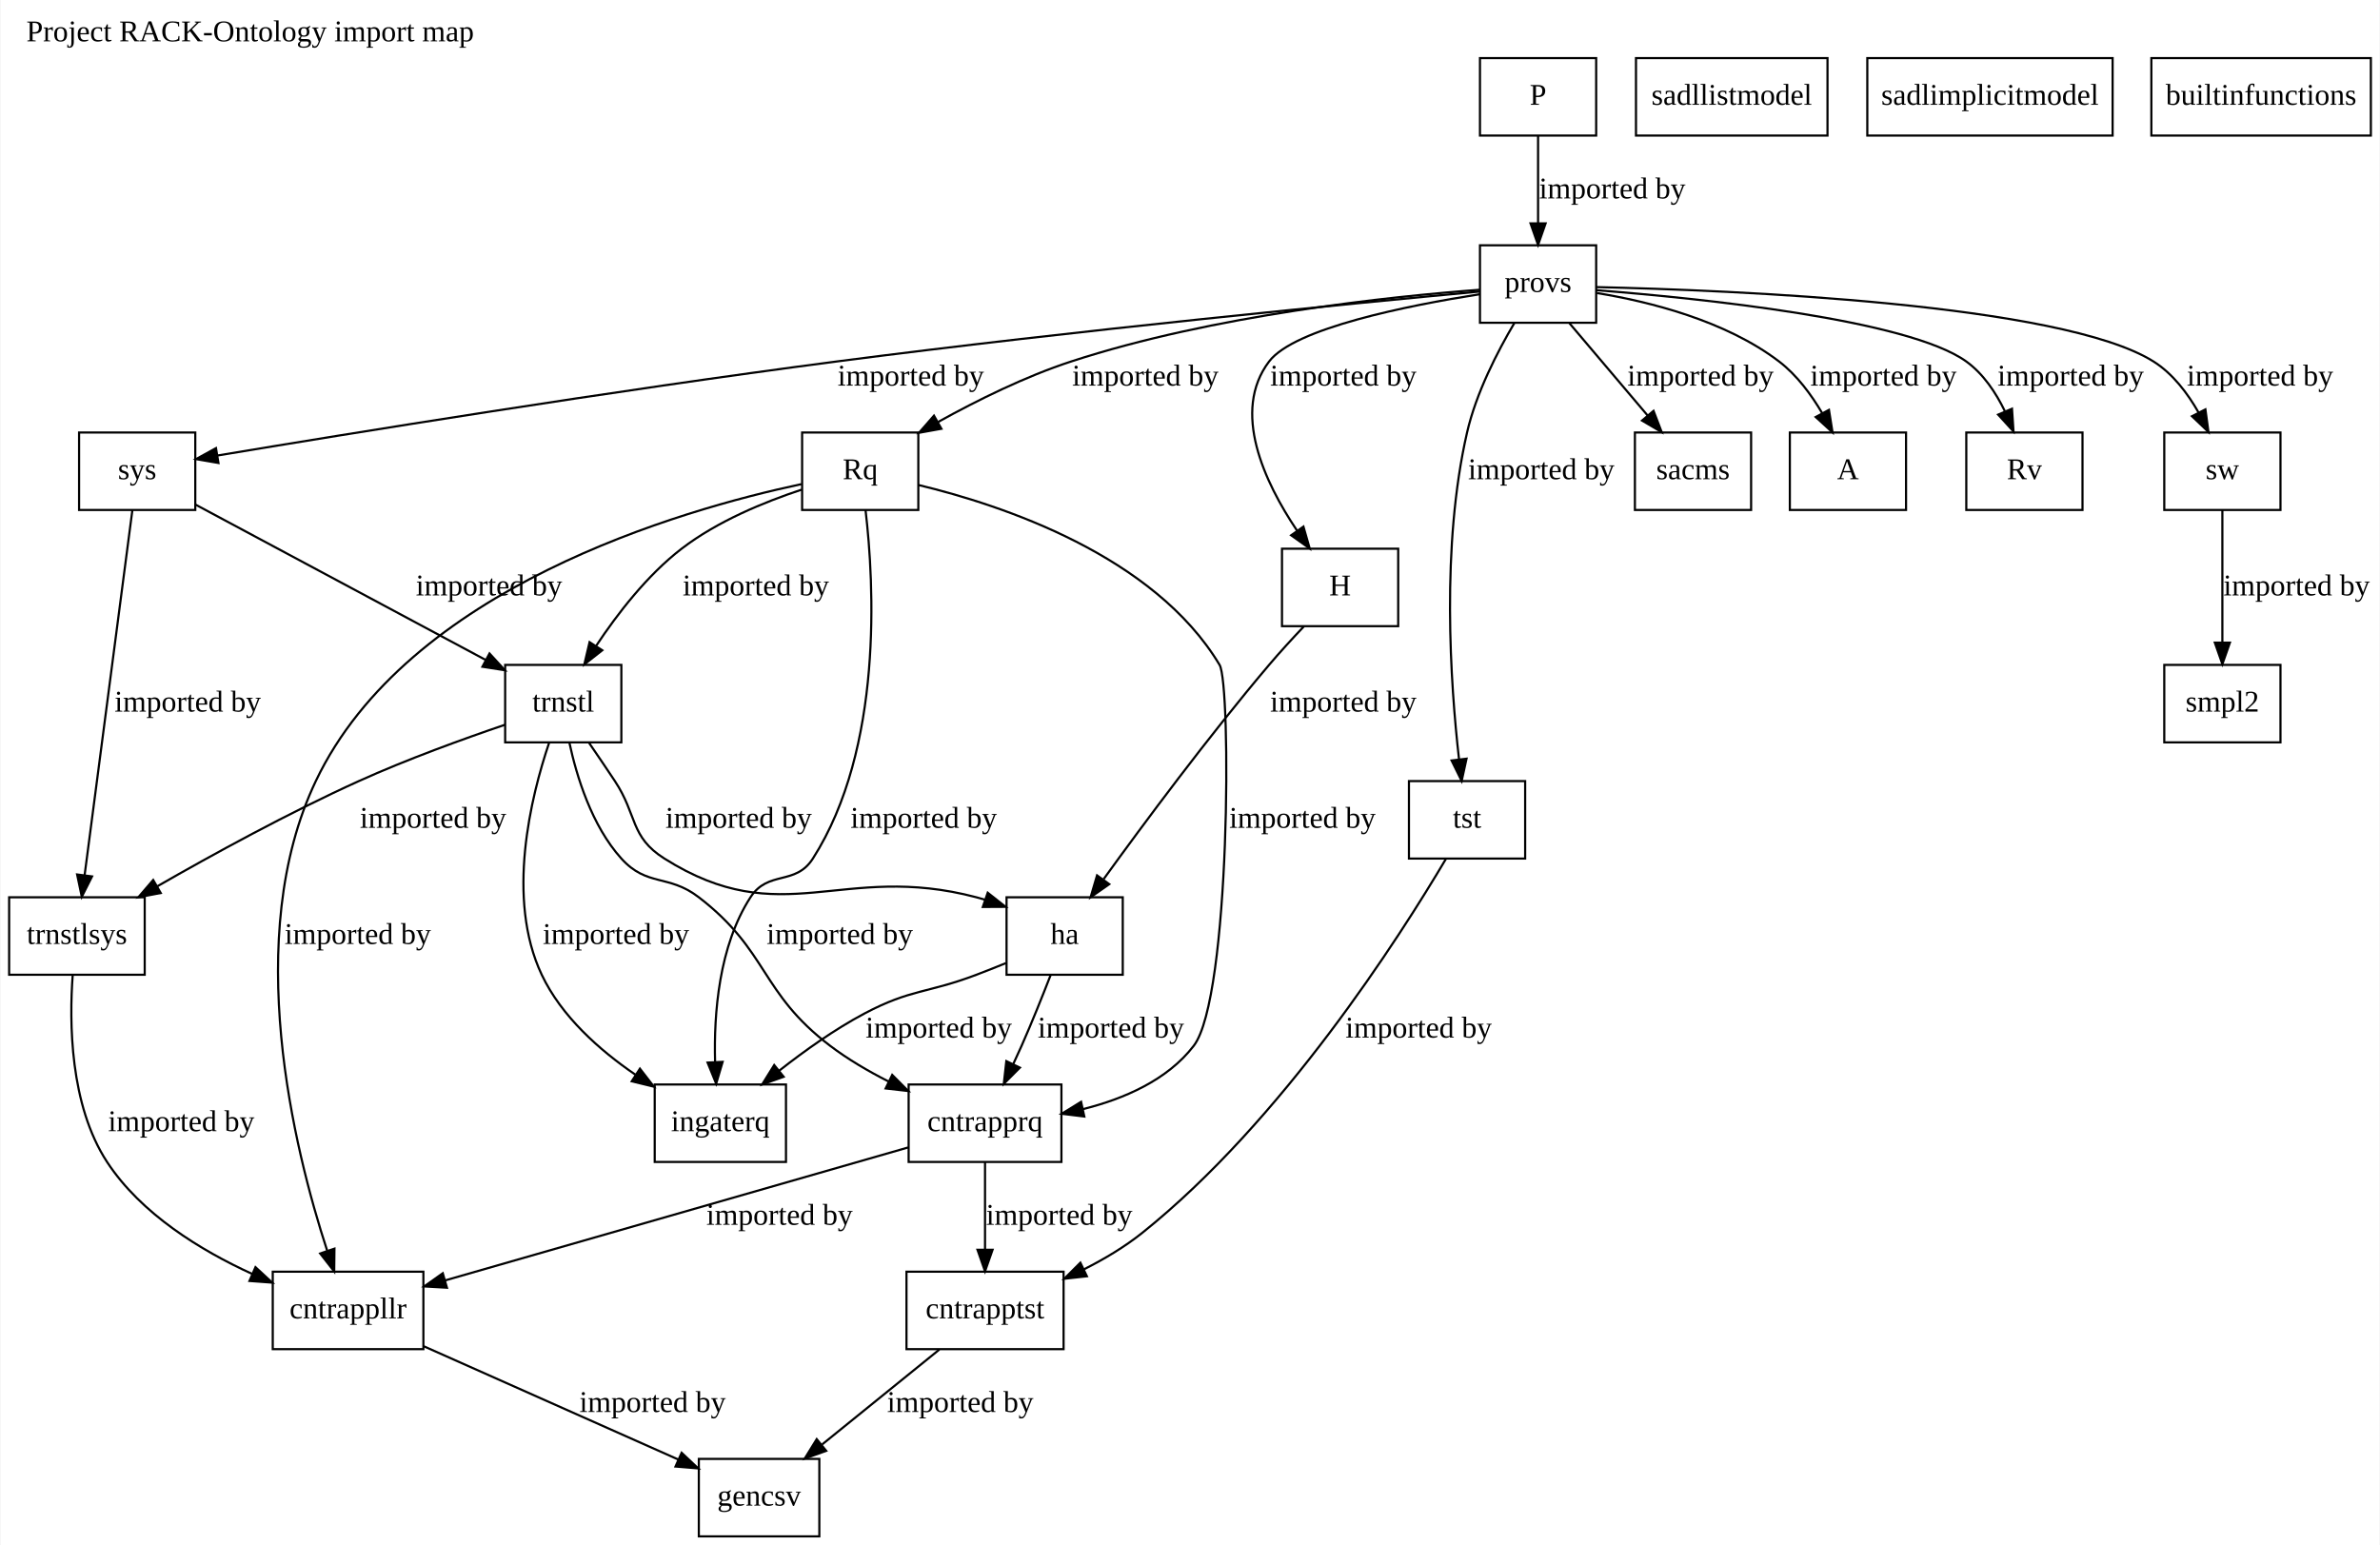
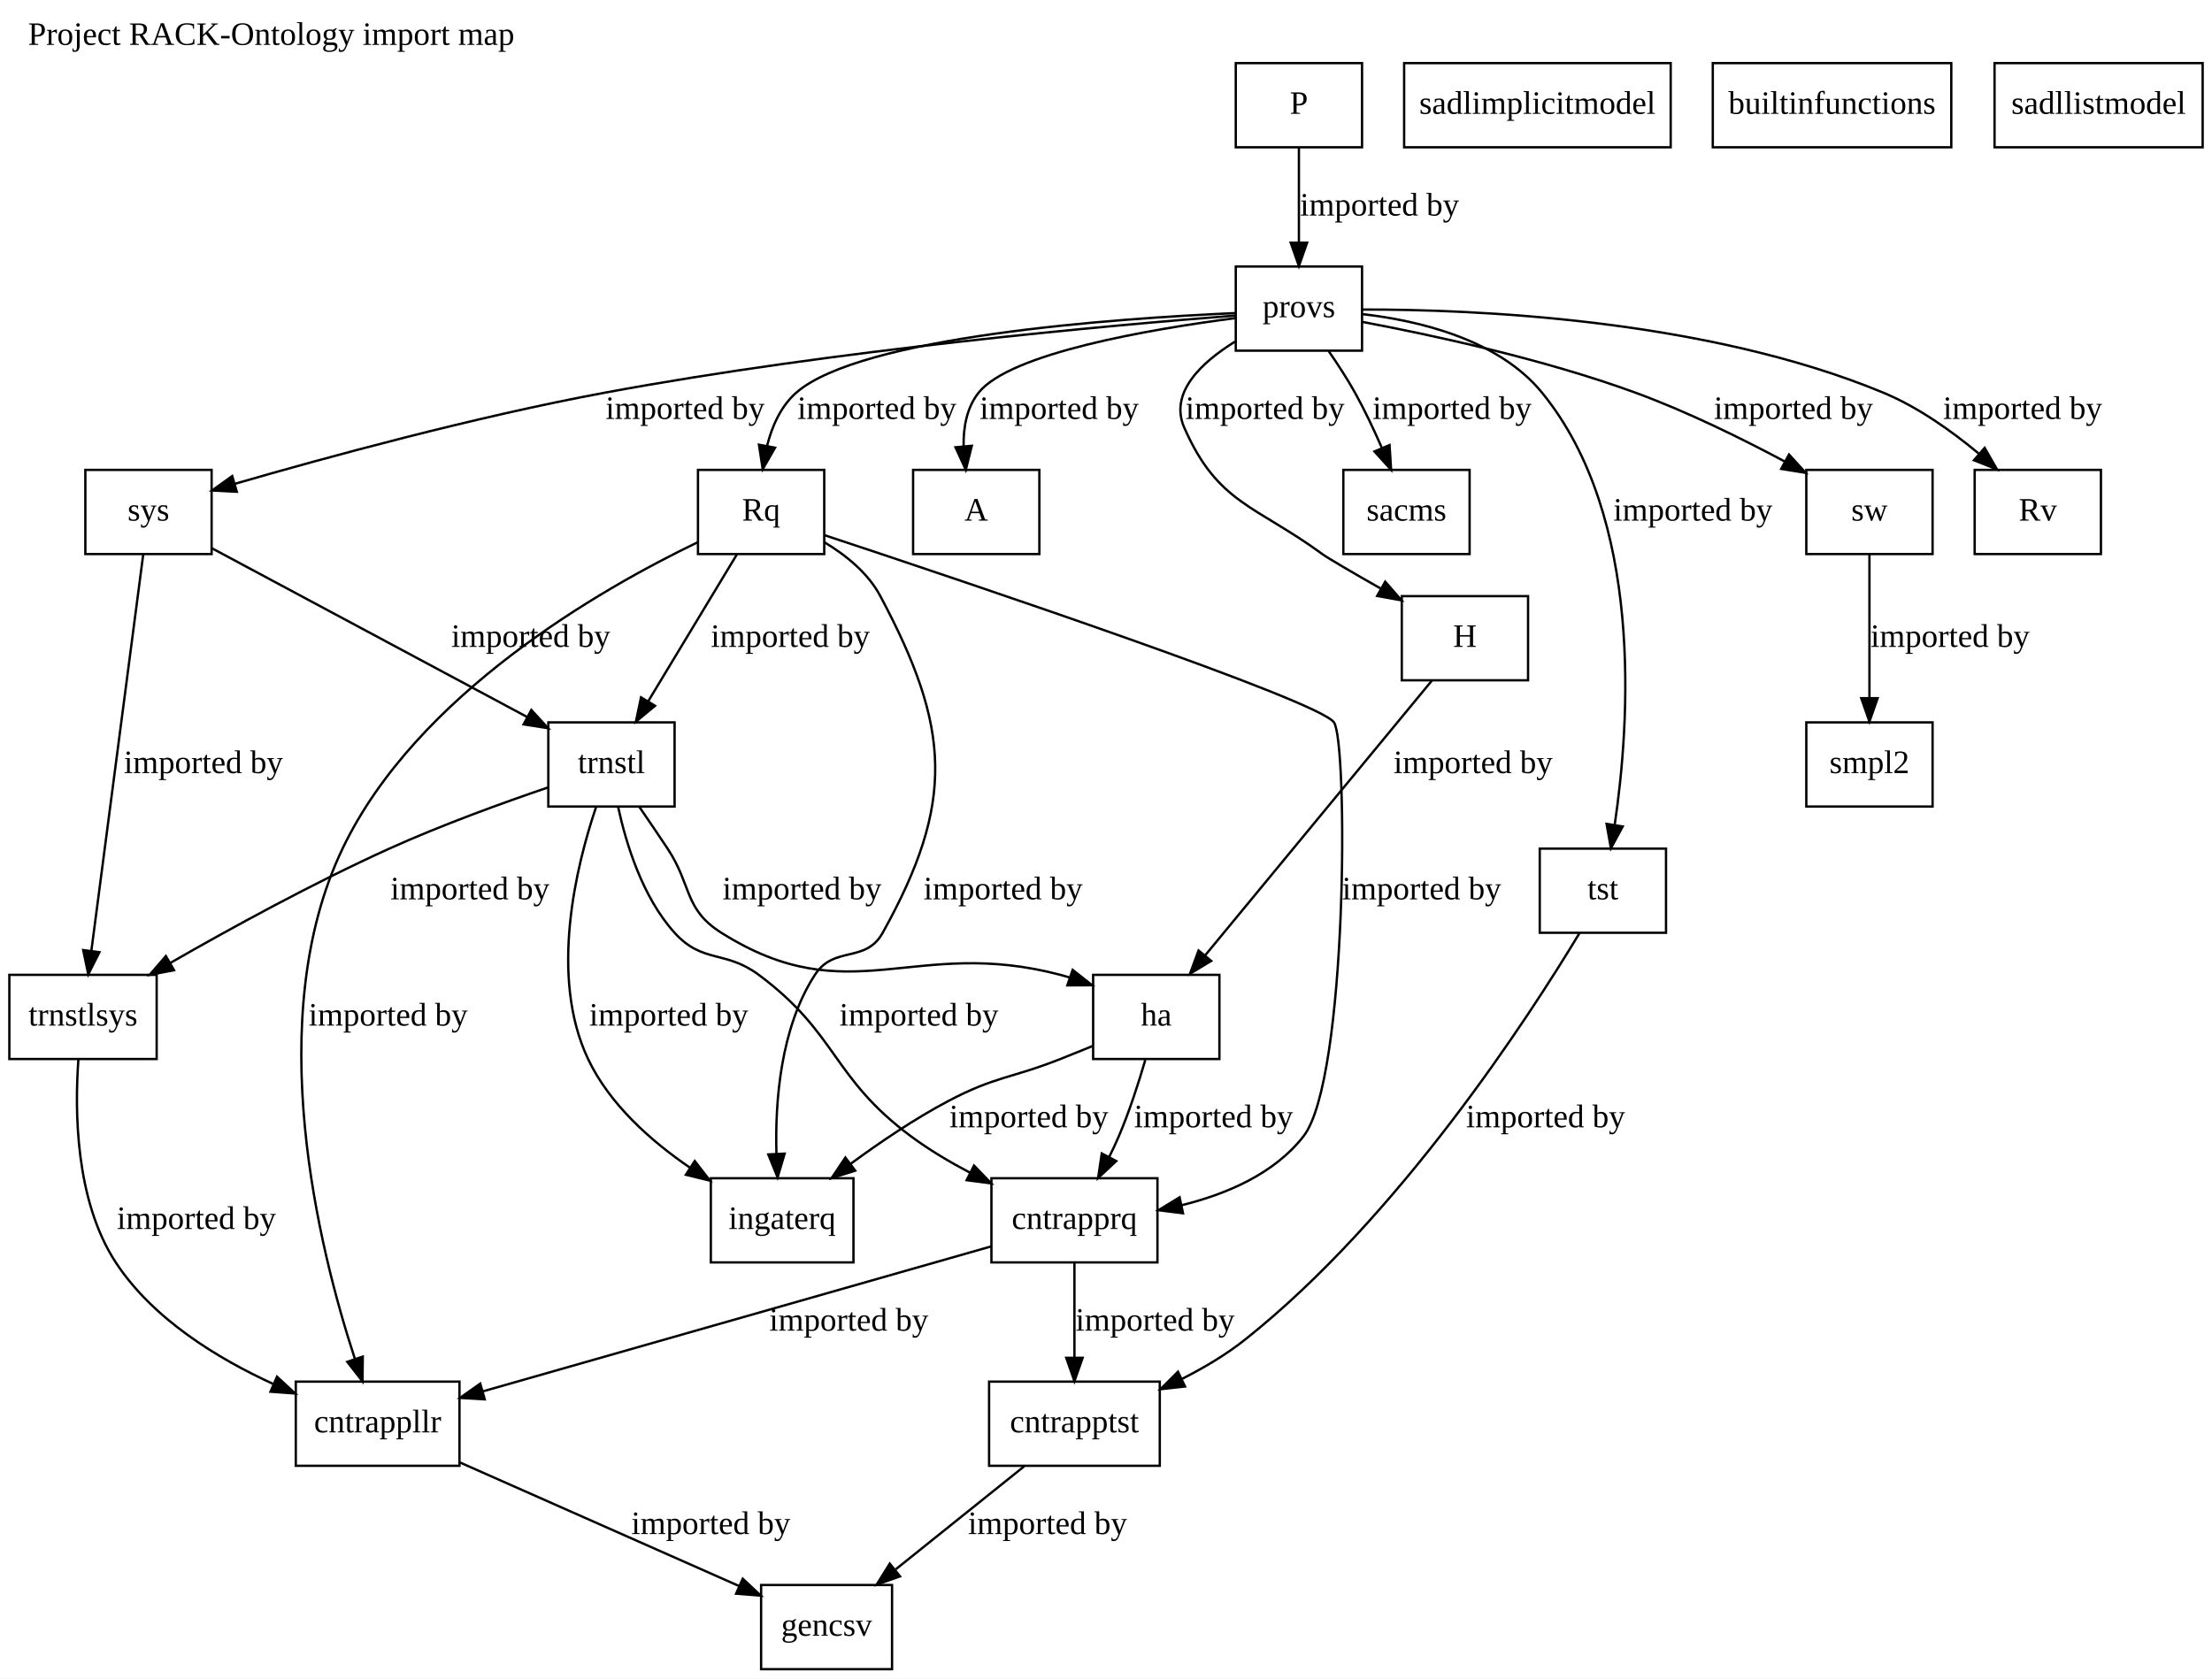
- <svg xmlns="http://www.w3.org/2000/svg" xmlns:xlink="http://www.w3.org/1999/xlink" width="1106pt" height="718pt" viewBox="0.00 0.00 1105.50 718.00">
+ <svg xmlns="http://www.w3.org/2000/svg" xmlns:xlink="http://www.w3.org/1999/xlink" width="946pt" height="718pt" viewBox="0.00 0.00 946.00 718.00">
  <g id="graph0" class="graph" transform="scale(1 1) rotate(0) translate(4 714)">
-     <polygon fill="white" stroke="none" points="-4,4 -4,-714 1101.5,-714 1101.5,4 -4,4" />
+     <polygon fill="white" stroke="none" points="-4,4 -4,-714 942,-714 942,4 -4,4" />
    <text text-anchor="middle" x="112" y="-694.8" font-family="Times New Roman,serif" font-size="14.00">Project RACK-Ontology import map</text>
    <g id="node1" class="node">
      <g id="a_node1">
-         <a xlink:href="file:///C:/sadl/git/RACK/RACK-Ontology/Graphs/properties.owl.svg" xlink:title="http://arcos.rack/properties">
-           <polygon fill="none" stroke="black" points="737.5,-687 683.5,-687 683.5,-651 737.5,-651 737.5,-687" />
-           <text text-anchor="middle" x="710.5" y="-665.3" font-family="Times New Roman,serif" font-size="14.00">P</text>
+         <a xlink:href="file:./SYSTEM.owl.svg" xlink:title="http://arcos.rack/SYSTEM">
+           <polygon fill="none" stroke="black" points="86.5,-513 32.5,-513 32.5,-477 86.5,-477 86.5,-513" />
+           <text text-anchor="middle" x="59.5" y="-491.3" font-family="Times New Roman,serif" font-size="14.00">sys</text>
        </a>
      </g>
    </g>
    <g id="node2" class="node">
      <g id="a_node2">
-         <a xlink:href="file:///C:/sadl/git/RACK/RACK-Ontology/Graphs/PROV-S.owl.svg" xlink:title="http://arcos.rack/PROV-S">
-           <polygon fill="none" stroke="black" points="737.5,-600 683.5,-600 683.5,-564 737.5,-564 737.5,-600" />
-           <text text-anchor="middle" x="710.5" y="-578.3" font-family="Times New Roman,serif" font-size="14.00">provs</text>
-         </a>
-       </g>
-     </g>
-     <g id="edge1" class="edge">
-       <path fill="none" stroke="black" d="M710.5,-650.799C710.5,-639.163 710.5,-623.548 710.5,-610.237" />
-       <polygon fill="black" stroke="black" points="714,-610.175 710.5,-600.175 707,-610.175 714,-610.175" />
-       <text text-anchor="middle" x="745" y="-621.8" font-family="Times New Roman,serif" font-size="14.00">imported by</text>
-     </g>
-     <g id="node3" class="node">
-       <g id="a_node3">
-         <a xlink:href="file:///C:/sadl/git/RACK/RACK-Ontology/Graphs/SYSTEM.owl.svg" xlink:title="http://arcos.rack/SYSTEM">
-           <polygon fill="none" stroke="black" points="86.5,-513 32.5,-513 32.5,-477 86.5,-477 86.5,-513" />
-           <text text-anchor="middle" x="59.5" y="-491.3" font-family="Times New Roman,serif" font-size="14.00">sys</text>
-         </a>
-       </g>
-     </g>
-     <g id="edge14" class="edge">
-       <path fill="none" stroke="black" d="M683.402,-578.513C627.453,-573.286 495.13,-560.441 384.5,-546 280.101,-532.372 157.449,-512.43 97.026,-502.344" />
-       <polygon fill="black" stroke="black" points="97.273,-498.837 86.833,-500.637 96.117,-505.741 97.273,-498.837" />
-       <text text-anchor="middle" x="419" y="-534.8" font-family="Times New Roman,serif" font-size="14.00">imported by</text>
-     </g>
-     <g id="node6" class="node">
-       <g id="a_node6">
-         <a xlink:href="file:///C:/sadl/git/RACK/RACK-Ontology/Graphs/SACM-S.owl.svg" xlink:title="http://arcos.rack/SACM-S">
-           <polygon fill="none" stroke="black" points="809.5,-513 755.5,-513 755.5,-477 809.5,-477 809.5,-513" />
-           <text text-anchor="middle" x="782.5" y="-491.3" font-family="Times New Roman,serif" font-size="14.00">sacms</text>
-         </a>
-       </g>
-     </g>
-     <g id="edge4" class="edge">
-       <path fill="none" stroke="black" d="M725.07,-563.799C735.513,-551.471 749.737,-534.679 761.417,-520.89" />
-       <polygon fill="black" stroke="black" points="764.159,-523.068 767.951,-513.175 758.817,-518.544 764.159,-523.068" />
-       <text text-anchor="middle" x="786" y="-534.8" font-family="Times New Roman,serif" font-size="14.00">imported by</text>
-     </g>
-     <g id="node7" class="node">
-       <g id="a_node7">
-         <a xlink:href="file:///C:/sadl/git/RACK/RACK-Ontology/Graphs/ANALYSIS.owl.svg" xlink:title="http://arcos.rack/ANALYSIS">
-           <polygon fill="none" stroke="black" points="881.5,-513 827.5,-513 827.5,-477 881.5,-477 881.5,-513" />
-           <text text-anchor="middle" x="854.5" y="-491.3" font-family="Times New Roman,serif" font-size="14.00">A</text>
-         </a>
-       </g>
-     </g>
-     <g id="edge5" class="edge">
-       <path fill="none" stroke="black" d="M737.797,-577.827C762.101,-573.839 797.566,-565.041 822.5,-546 830.768,-539.686 837.49,-530.578 842.601,-521.861" />
-       <polygon fill="black" stroke="black" points="845.685,-523.516 847.341,-513.052 839.521,-520.2 845.685,-523.516" />
-       <text text-anchor="middle" x="871" y="-534.8" font-family="Times New Roman,serif" font-size="14.00">imported by</text>
-     </g>
-     <g id="node10" class="node">
-       <g id="a_node10">
-         <a xlink:href="file:///C:/sadl/git/RACK/RACK-Ontology/Graphs/HAZARD.owl.svg" xlink:title="http://arcos.rack/HAZARD">
-           <polygon fill="none" stroke="black" points="645.5,-459 591.5,-459 591.5,-423 645.5,-423 645.5,-459" />
-           <text text-anchor="middle" x="618.5" y="-437.3" font-family="Times New Roman,serif" font-size="14.00">H</text>
-         </a>
-       </g>
-     </g>
-     <g id="edge8" class="edge">
-       <path fill="none" stroke="black" d="M683.316,-577.246C650.224,-572.055 597.28,-561.532 585.5,-546 567.916,-522.816 583.316,-490.01 598.447,-467.476" />
-       <polygon fill="black" stroke="black" points="601.461,-469.277 604.381,-459.092 595.747,-465.233 601.461,-469.277" />
-       <text text-anchor="middle" x="620" y="-534.8" font-family="Times New Roman,serif" font-size="14.00">imported by</text>
-     </g>
-     <g id="node11" class="node">
-       <g id="a_node11">
-         <a xlink:href="file:///C:/sadl/git/RACK/RACK-Ontology/Graphs/REVIEW.owl.svg" xlink:title="http://arcos.rack/REVIEW">
-           <polygon fill="none" stroke="black" points="963.5,-513 909.5,-513 909.5,-477 963.5,-477 963.5,-513" />
-           <text text-anchor="middle" x="936.5" y="-491.3" font-family="Times New Roman,serif" font-size="14.00">Rv</text>
-         </a>
-       </g>
-     </g>
-     <g id="edge9" class="edge">
-       <path fill="none" stroke="black" d="M737.594,-579.138C785.438,-575.383 882.401,-565.546 909.5,-546 917.406,-540.297 923.232,-531.548 927.405,-522.953" />
-       <polygon fill="black" stroke="black" points="930.738,-524.057 931.437,-513.485 924.298,-521.314 930.738,-524.057" />
-       <text text-anchor="middle" x="958" y="-534.8" font-family="Times New Roman,serif" font-size="14.00">imported by</text>
-     </g>
-     <g id="node12" class="node">
-       <g id="a_node12">
-         <a xlink:href="file:///C:/sadl/git/RACK/RACK-Ontology/Graphs/SOFTWARE.owl.svg" xlink:title="http://arcos.rack/SOFTWARE">
-           <polygon fill="none" stroke="black" points="1055.5,-513 1001.5,-513 1001.5,-477 1055.5,-477 1055.5,-513" />
-           <text text-anchor="middle" x="1028.5" y="-491.3" font-family="Times New Roman,serif" font-size="14.00">sw</text>
-         </a>
-       </g>
-     </g>
-     <g id="edge10" class="edge">
-       <path fill="none" stroke="black" d="M737.6,-580.577C800.39,-579.143 953.737,-572.907 996.5,-546 1005.43,-540.378 1012.34,-531.252 1017.41,-522.324" />
-       <polygon fill="black" stroke="black" points="1020.62,-523.747 1022.04,-513.248 1014.38,-520.566 1020.62,-523.747" />
-       <text text-anchor="middle" x="1046" y="-534.8" font-family="Times New Roman,serif" font-size="14.00">imported by</text>
-     </g>
-     <g id="node13" class="node">
-       <g id="a_node13">
-         <a xlink:href="file:///C:/sadl/git/RACK/RACK-Ontology/Graphs/REQUIREMENTS.owl.svg" xlink:title="http://arcos.rack/REQUIREMENTS">
-           <polygon fill="none" stroke="black" points="422.5,-513 368.5,-513 368.5,-477 422.5,-477 422.5,-513" />
-           <text text-anchor="middle" x="395.5" y="-491.3" font-family="Times New Roman,serif" font-size="14.00">Rq</text>
-         </a>
-       </g>
-     </g>
-     <g id="edge22" class="edge">
-       <path fill="none" stroke="black" d="M683.479,-579.351C641.794,-576.209 559.698,-567.632 493.5,-546 472.164,-539.028 449.766,-527.921 431.776,-517.944" />
-       <polygon fill="black" stroke="black" points="433.226,-514.742 422.8,-512.858 429.775,-520.833 433.226,-514.742" />
-       <text text-anchor="middle" x="528" y="-534.8" font-family="Times New Roman,serif" font-size="14.00">imported by</text>
-     </g>
-     <g id="node15" class="node">
-       <g id="a_node15">
-         <a xlink:href="file:///C:/sadl/git/RACK/RACK-Ontology/Graphs/TESTING.owl.svg" xlink:title="http://arcos.rack/TESTING">
-           <polygon fill="none" stroke="black" points="704.5,-351 650.5,-351 650.5,-315 704.5,-315 704.5,-351" />
-           <text text-anchor="middle" x="677.5" y="-329.3" font-family="Times New Roman,serif" font-size="14.00">tst</text>
-         </a>
-       </g>
-     </g>
-     <g id="edge17" class="edge">
-       <path fill="none" stroke="black" d="M699.508,-563.917C691.645,-550.63 681.733,-531.416 677.5,-513 665.388,-460.301 669.741,-396.546 673.772,-361.11" />
-       <polygon fill="black" stroke="black" points="677.261,-361.415 674.994,-351.066 670.312,-360.57 677.261,-361.415" />
-       <text text-anchor="middle" x="712" y="-491.3" font-family="Times New Roman,serif" font-size="14.00">imported by</text>
-     </g>
-     <g id="node4" class="node">
-       <g id="a_node4">
-         <a xlink:href="file:///C:/sadl/git/RACK/RACK-Ontology/Graphs/CounterApplication.owl.svg" xlink:title="http://TurnstileSystem/CounterApplication">
+         <a xlink:href="file:./CounterApplication.owl.svg" xlink:title="http://TurnstileSystem/CounterApplication">
          <polygon fill="none" stroke="black" points="63,-297 0,-297 0,-261 63,-261 63,-297" />
          <text text-anchor="middle" x="31.5" y="-275.3" font-family="Times New Roman,serif" font-size="14.00">trnstlsys</text>
        </a>
      </g>
    </g>
-     <g id="edge2" class="edge">
+     <g id="edge1" class="edge">
      <path fill="none" stroke="black" d="M57.256,-476.849C52.413,-439.832 40.944,-352.181 35.083,-307.386" />
      <polygon fill="black" stroke="black" points="38.523,-306.694 33.755,-297.232 31.582,-307.602 38.523,-306.694" />
      <text text-anchor="middle" x="83" y="-383.3" font-family="Times New Roman,serif" font-size="14.00">imported by</text>
    </g>
-     <g id="node5" class="node">
-       <g id="a_node5">
-         <a xlink:href="file:///C:/sadl/git/RACK/RACK-Ontology/Graphs/Turnstiles.owl.svg" xlink:title="http://TurnstileSystem/TurnStiles">
+     <g id="node3" class="node">
+       <g id="a_node3">
+         <a xlink:href="file:./Turnstiles.owl.svg" xlink:title="http://TurnstileSystem/TurnStiles">
          <polygon fill="none" stroke="black" points="284.5,-405 230.5,-405 230.5,-369 284.5,-369 284.5,-405" />
          <text text-anchor="middle" x="257.5" y="-383.3" font-family="Times New Roman,serif" font-size="14.00">trnstl</text>
        </a>
      </g>
    </g>
-     <g id="edge16" class="edge">
+     <g id="edge11" class="edge">
      <path fill="none" stroke="black" d="M86.616,-479.483C121.62,-460.744 182.639,-428.077 221.5,-407.273" />
      <polygon fill="black" stroke="black" points="223.23,-410.316 230.395,-402.511 219.927,-404.145 223.23,-410.316" />
      <text text-anchor="middle" x="223" y="-437.3" font-family="Times New Roman,serif" font-size="14.00">imported by</text>
    </g>
-     <g id="node21" class="node">
-       <g id="a_node21">
-         <a xlink:href="file:///C:/sadl/git/RACK/RACK-Ontology/Graphs/CounterApplicationLLR.owl.svg" xlink:title="http://TurnstileSystem/CounterApplicationLLR">
+     <g id="node17" class="node">
+       <g id="a_node17">
+         <a xlink:href="file:./CounterApplicationLLR.owl.svg" xlink:title="http://TurnstileSystem/CounterApplicationLLR">
          <polygon fill="none" stroke="black" points="192.5,-123 122.5,-123 122.5,-87 192.5,-87 192.5,-123" />
          <text text-anchor="middle" x="157.5" y="-101.3" font-family="Times New Roman,serif" font-size="14.00">cntrappllr</text>
        </a>
      </g>
    </g>
    <g id="edge29" class="edge">
      <path fill="none" stroke="black" d="M29.546,-260.989C27.912,-239.038 28.142,-200.525 45.5,-174 61.335,-149.803 89.062,-132.869 112.965,-121.952" />
      <polygon fill="black" stroke="black" points="114.468,-125.115 122.245,-117.919 111.679,-118.695 114.468,-125.115" />
      <text text-anchor="middle" x="80" y="-188.3" font-family="Times New Roman,serif" font-size="14.00">imported by</text>
    </g>
-     <g id="edge3" class="edge">
+     <g id="edge2" class="edge">
      <path fill="none" stroke="black" d="M230.47,-377.201C211.23,-370.659 184.92,-361.142 162.5,-351 130.032,-336.312 94.573,-316.872 68.745,-302.048" />
      <polygon fill="black" stroke="black" points="70.44,-298.986 60.031,-297.012 66.938,-305.046 70.44,-298.986" />
      <text text-anchor="middle" x="197" y="-329.3" font-family="Times New Roman,serif" font-size="14.00">imported by</text>
    </g>
-     <g id="node9" class="node">
-       <g id="a_node9">
-         <a xlink:href="file:///C:/sadl/git/RACK/RACK-Ontology/Graphs/HazardAssesment.owl.svg" xlink:title="http://TurnstileSystem/HazardAssesment">
+     <g id="node4" class="node">
+       <g id="a_node4">
+         <a xlink:href="file:./HazardAssesment.owl.svg" xlink:title="http://TurnstileSystem/HazardAssesment">
          <polygon fill="none" stroke="black" points="517.5,-297 463.5,-297 463.5,-261 517.5,-261 517.5,-297" />
          <text text-anchor="middle" x="490.5" y="-275.3" font-family="Times New Roman,serif" font-size="14.00">ha</text>
        </a>
      </g>
    </g>
-     <g id="edge6" class="edge">
+     <g id="edge3" class="edge">
      <path fill="none" stroke="black" d="M269.331,-368.986C273.244,-363.294 277.595,-356.898 281.5,-351 291.981,-335.168 288.443,-325.132 304.5,-315 359.42,-280.346 386.715,-313.587 449.5,-297 450.757,-296.668 452.027,-296.306 453.302,-295.919" />
      <polygon fill="black" stroke="black" points="454.745,-299.124 463.062,-292.56 452.467,-292.505 454.745,-299.124" />
      <text text-anchor="middle" x="339" y="-329.3" font-family="Times New Roman,serif" font-size="14.00">imported by</text>
    </g>
-     <g id="node14" class="node">
-       <g id="a_node14">
-         <a xlink:href="file:///C:/sadl/git/RACK/RACK-Ontology/Graphs/CounterApplicationRequirements.owl.svg" xlink:title="http://TurnstileSystem/CounterApplicationRequirements">
-           <polygon fill="none" stroke="black" points="489,-210 418,-210 418,-174 489,-174 489,-210" />
-           <text text-anchor="middle" x="453.5" y="-188.3" font-family="Times New Roman,serif" font-size="14.00">cntrapprq</text>
-         </a>
-       </g>
-     </g>
-     <g id="edge12" class="edge">
-       <path fill="none" stroke="black" d="M260.324,-368.947C263.693,-353.285 270.7,-330.258 284.5,-315 296.499,-301.733 306.316,-307.901 320.5,-297 352.955,-272.057 348.906,-252.761 381.5,-228 389.717,-221.757 399.225,-216.192 408.583,-211.435" />
-       <polygon fill="black" stroke="black" points="410.363,-214.462 417.838,-206.954 407.312,-208.162 410.363,-214.462" />
-       <text text-anchor="middle" x="386" y="-275.3" font-family="Times New Roman,serif" font-size="14.00">imported by</text>
-     </g>
-     <g id="node17" class="node">
-       <g id="a_node17">
-         <a xlink:href="file:///C:/sadl/git/RACK/RACK-Ontology/Graphs/InGateRequirements.owl.svg" xlink:title="http://TurnstileSystem/InGateRequirement">
+     <g id="node10" class="node">
+       <g id="a_node10">
+         <a xlink:href="file:./InGateRequirements.owl.svg" xlink:title="http://TurnstileSystem/InGateRequirement">
          <polygon fill="none" stroke="black" points="361,-210 300,-210 300,-174 361,-174 361,-210" />
          <text text-anchor="middle" x="330.5" y="-188.3" font-family="Times New Roman,serif" font-size="14.00">ingaterq</text>
        </a>
      </g>
    </g>
-     <g id="edge20" class="edge">
+     <g id="edge8" class="edge">
      <path fill="none" stroke="black" d="M250.945,-368.855C242.487,-343.827 230.73,-296.418 247.5,-261 256.664,-241.645 274.336,-225.96 291.026,-214.553" />
      <polygon fill="black" stroke="black" points="293.13,-217.36 299.614,-208.98 289.32,-211.487 293.13,-217.36" />
      <text text-anchor="middle" x="282" y="-275.3" font-family="Times New Roman,serif" font-size="14.00">imported by</text>
    </g>
+     <g id="node14" class="node">
+       <g id="a_node14">
+         <a xlink:href="file:./CounterApplicationRequirements.owl.svg" xlink:title="http://TurnstileSystem/CounterApplicationRequirements">
+           <polygon fill="none" stroke="black" points="491,-210 420,-210 420,-174 491,-174 491,-210" />
+           <text text-anchor="middle" x="455.5" y="-188.3" font-family="Times New Roman,serif" font-size="14.00">cntrapprq</text>
+         </a>
+       </g>
+     </g>
+     <g id="edge17" class="edge">
+       <path fill="none" stroke="black" d="M260.324,-368.947C263.693,-353.285 270.7,-330.258 284.5,-315 296.499,-301.733 306.146,-307.675 320.5,-297 354.307,-271.858 351.693,-253.142 385.5,-228 393.268,-222.223 402.135,-216.95 410.886,-212.349" />
+       <polygon fill="black" stroke="black" points="412.556,-215.427 419.914,-207.804 409.408,-209.175 412.556,-215.427" />
+       <text text-anchor="middle" x="389" y="-275.3" font-family="Times New Roman,serif" font-size="14.00">imported by</text>
+     </g>
+     <g id="edge9" class="edge">
+       <path fill="none" stroke="black" d="M463.206,-266.53C458.64,-264.655 453.944,-262.754 449.5,-261 428.307,-252.635 421.644,-253.646 401.5,-243 387.096,-235.388 372.201,-225.293 359.797,-216.168" />
+       <polygon fill="black" stroke="black" points="361.742,-213.252 351.643,-210.048 357.54,-218.85 361.742,-213.252" />
+       <text text-anchor="middle" x="436" y="-231.8" font-family="Times New Roman,serif" font-size="14.00">imported by</text>
+     </g>
+     <g id="edge18" class="edge">
+       <path fill="none" stroke="black" d="M485.801,-260.585C482.956,-250.839 479.009,-238.562 474.5,-228 473.264,-225.105 471.866,-222.132 470.404,-219.202" />
+       <polygon fill="black" stroke="black" points="473.384,-217.348 465.63,-210.128 467.189,-220.608 473.384,-217.348" />
+       <text text-anchor="middle" x="515" y="-231.8" font-family="Times New Roman,serif" font-size="14.00">imported by</text>
+     </g>
+     <g id="node5" class="node">
+       <g id="a_node5">
+         <a xlink:href="file:./HAZARD.owl.svg" xlink:title="http://arcos.rack/HAZARD">
+           <polygon fill="none" stroke="black" points="649.5,-459 595.5,-459 595.5,-423 649.5,-423 649.5,-459" />
+           <text text-anchor="middle" x="622.5" y="-437.3" font-family="Times New Roman,serif" font-size="14.00">H</text>
+         </a>
+       </g>
+     </g>
+     <g id="edge4" class="edge">
+       <path fill="none" stroke="black" d="M608.374,-422.877C585.075,-394.636 538.478,-338.155 511.371,-305.298" />
+       <polygon fill="black" stroke="black" points="513.989,-302.971 504.925,-297.485 508.589,-307.426 513.989,-302.971" />
+       <text text-anchor="middle" x="626" y="-383.3" font-family="Times New Roman,serif" font-size="14.00">imported by</text>
+     </g>
+     <g id="node6" class="node">
+       <g id="a_node6">
+         <a xlink:href="file:./properties.owl.svg" xlink:title="http://arcos.rack/properties">
+           <polygon fill="none" stroke="black" points="578.5,-687 524.5,-687 524.5,-651 578.5,-651 578.5,-687" />
+           <text text-anchor="middle" x="551.5" y="-665.3" font-family="Times New Roman,serif" font-size="14.00">P</text>
+         </a>
+       </g>
+     </g>
+     <g id="node7" class="node">
+       <g id="a_node7">
+         <a xlink:href="file:./PROV-S.owl.svg" xlink:title="http://arcos.rack/PROV-S">
+           <polygon fill="none" stroke="black" points="578.5,-600 524.5,-600 524.5,-564 578.5,-564 578.5,-600" />
+           <text text-anchor="middle" x="551.5" y="-578.3" font-family="Times New Roman,serif" font-size="14.00">provs</text>
+         </a>
+       </g>
+     </g>
+     <g id="edge5" class="edge">
+       <path fill="none" stroke="black" d="M551.5,-650.799C551.5,-639.163 551.5,-623.548 551.5,-610.237" />
+       <polygon fill="black" stroke="black" points="555,-610.175 551.5,-600.175 548,-610.175 555,-610.175" />
+       <text text-anchor="middle" x="586" y="-621.8" font-family="Times New Roman,serif" font-size="14.00">imported by</text>
+     </g>
+     <g id="edge21" class="edge">
+       <path fill="none" stroke="black" d="M524.29,-579.018C471.793,-574.924 353.01,-564.349 254.5,-546 198.832,-535.631 135.519,-518.359 96.537,-507.075" />
+       <polygon fill="black" stroke="black" points="97.272,-503.644 86.692,-504.203 95.311,-510.364 97.272,-503.644" />
+       <text text-anchor="middle" x="289" y="-534.8" font-family="Times New Roman,serif" font-size="14.00">imported by</text>
+     </g>
+     <g id="edge12" class="edge">
+       <path fill="none" stroke="black" d="M524.249,-567.912C509.669,-558.906 495.936,-545.905 502.5,-531 516.826,-498.467 532.799,-497.972 561.5,-477 564.073,-475.12 574.69,-468.953 586.364,-462.309" />
+       <polygon fill="black" stroke="black" points="588.408,-465.174 595.381,-457.197 584.956,-459.084 588.408,-465.174" />
+       <text text-anchor="middle" x="537" y="-534.8" font-family="Times New Roman,serif" font-size="14.00">imported by</text>
+     </g>
    <g id="node8" class="node">
      <g id="a_node8">
-         <a xlink:href="file:///C:/sadl/git/RACK/RACK-Ontology/Graphs/SadlListModel.owl.svg" xlink:title="http://sadl.org/sadllistmodel">
-           <polygon fill="none" stroke="black" points="845,-687 756,-687 756,-651 845,-651 845,-687" />
-           <text text-anchor="middle" x="800.5" y="-665.3" font-family="Times New Roman,serif" font-size="14.00">sadllistmodel</text>
+         <a xlink:href="file:./ANALYSIS.owl.svg" xlink:title="http://arcos.rack/ANALYSIS">
+           <polygon fill="none" stroke="black" points="440.5,-513 386.5,-513 386.5,-477 440.5,-477 440.5,-513" />
+           <text text-anchor="middle" x="413.5" y="-491.3" font-family="Times New Roman,serif" font-size="14.00">A</text>
+         </a>
+       </g>
+     </g>
+     <g id="edge6" class="edge">
+       <path fill="none" stroke="black" d="M524.269,-577.922C488.322,-573.239 427.997,-563.024 414.5,-546 409.474,-539.661 407.975,-531.313 408.1,-523.258" />
+       <polygon fill="black" stroke="black" points="411.61,-523.31 409.04,-513.032 404.639,-522.669 411.61,-523.31" />
+       <text text-anchor="middle" x="449" y="-534.8" font-family="Times New Roman,serif" font-size="14.00">imported by</text>
+     </g>
+     <g id="node9" class="node">
+       <g id="a_node9">
+         <a xlink:href="file:./REQUIREMENTS.owl.svg" xlink:title="http://arcos.rack/REQUIREMENTS">
+           <polygon fill="none" stroke="black" points="348.5,-513 294.5,-513 294.5,-477 348.5,-477 348.5,-513" />
+           <text text-anchor="middle" x="321.5" y="-491.3" font-family="Times New Roman,serif" font-size="14.00">Rq</text>
        </a>
      </g>
    </g>
    <g id="edge13" class="edge">
-       <path fill="none" stroke="black" d="M483.951,-260.749C480.183,-251.055 475.264,-238.774 470.5,-228 469.256,-225.187 467.917,-222.267 466.556,-219.368" />
-       <polygon fill="black" stroke="black" points="469.702,-217.835 462.222,-210.332 463.391,-220.862 469.702,-217.835" />
-       <text text-anchor="middle" x="512" y="-231.8" font-family="Times New Roman,serif" font-size="14.00">imported by</text>
-     </g>
-     <g id="edge21" class="edge">
-       <path fill="none" stroke="black" d="M463.244,-266.432C458.674,-264.569 453.966,-262.697 449.5,-261 426.638,-252.312 419.111,-254.449 397.5,-243 383.671,-235.674 369.605,-225.648 357.955,-216.498" />
-       <polygon fill="black" stroke="black" points="359.92,-213.587 349.937,-210.04 355.53,-219.039 359.92,-213.587" />
-       <text text-anchor="middle" x="432" y="-231.8" font-family="Times New Roman,serif" font-size="14.00">imported by</text>
+       <path fill="none" stroke="black" d="M524.23,-580.076C472.762,-577.781 363.999,-570.136 336.5,-546 329.914,-540.22 326.164,-531.673 324.046,-523.275" />
+       <polygon fill="black" stroke="black" points="327.46,-522.492 322.192,-513.3 320.578,-523.771 327.46,-522.492" />
+       <text text-anchor="middle" x="371" y="-534.8" font-family="Times New Roman,serif" font-size="14.00">imported by</text>
+     </g>
+     <g id="node11" class="node">
+       <g id="a_node11">
+         <a xlink:href="file:./SACM-S.owl.svg" xlink:title="http://arcos.rack/SACM-S">
+           <polygon fill="none" stroke="black" points="624.5,-513 570.5,-513 570.5,-477 624.5,-477 624.5,-513" />
+           <text text-anchor="middle" x="597.5" y="-491.3" font-family="Times New Roman,serif" font-size="14.00">sacms</text>
+         </a>
+       </g>
+     </g>
+     <g id="edge14" class="edge">
+       <path fill="none" stroke="black" d="M564.123,-563.962C568.002,-558.378 572.132,-552.052 575.5,-546 579.65,-538.542 583.602,-530.148 586.981,-522.398" />
+       <polygon fill="black" stroke="black" points="590.264,-523.619 590.927,-513.044 583.815,-520.897 590.264,-523.619" />
+       <text text-anchor="middle" x="617" y="-534.8" font-family="Times New Roman,serif" font-size="14.00">imported by</text>
+     </g>
+     <g id="node13" class="node">
+       <g id="a_node13">
+         <a xlink:href="file:./SOFTWARE.owl.svg" xlink:title="http://arcos.rack/SOFTWARE">
+           <polygon fill="none" stroke="black" points="822.5,-513 768.5,-513 768.5,-477 822.5,-477 822.5,-513" />
+           <text text-anchor="middle" x="795.5" y="-491.3" font-family="Times New Roman,serif" font-size="14.00">sw</text>
+         </a>
+       </g>
+     </g>
+     <g id="edge15" class="edge">
+       <path fill="none" stroke="black" d="M578.575,-576.31C607.925,-570.793 655.879,-560.509 695.5,-546 717.329,-538.006 740.62,-526.548 759.228,-516.617" />
+       <polygon fill="black" stroke="black" points="761.105,-519.581 768.228,-511.739 757.769,-513.427 761.105,-519.581" />
+       <text text-anchor="middle" x="763" y="-534.8" font-family="Times New Roman,serif" font-size="14.00">imported by</text>
+     </g>
+     <g id="node19" class="node">
+       <g id="a_node19">
+         <a xlink:href="file:./TESTING.owl.svg" xlink:title="http://arcos.rack/TESTING">
+           <polygon fill="none" stroke="black" points="708.5,-351 654.5,-351 654.5,-315 708.5,-315 708.5,-351" />
+           <text text-anchor="middle" x="681.5" y="-329.3" font-family="Times New Roman,serif" font-size="14.00">tst</text>
+         </a>
+       </g>
+     </g>
+     <g id="edge23" class="edge">
+       <path fill="none" stroke="black" d="M578.577,-579.641C602.65,-576.888 636.839,-568.884 655.5,-546 699.015,-492.637 693.082,-405.148 686.541,-361.115" />
+       <polygon fill="black" stroke="black" points="689.982,-360.47 684.938,-351.153 683.071,-361.582 689.982,-360.47" />
+       <text text-anchor="middle" x="720" y="-491.3" font-family="Times New Roman,serif" font-size="14.00">imported by</text>
+     </g>
+     <g id="node20" class="node">
+       <g id="a_node20">
+         <a xlink:href="file:./REVIEW.owl.svg" xlink:title="http://arcos.rack/REVIEW">
+           <polygon fill="none" stroke="black" points="894.5,-513 840.5,-513 840.5,-477 894.5,-477 894.5,-513" />
+           <text text-anchor="middle" x="867.5" y="-491.3" font-family="Times New Roman,serif" font-size="14.00">Rv</text>
+         </a>
+       </g>
+     </g>
+     <g id="edge24" class="edge">
+       <path fill="none" stroke="black" d="M578.565,-581.593C625.723,-581.689 725.208,-577.692 801.5,-546 816.242,-539.876 830.613,-529.657 842.161,-520.048" />
+       <polygon fill="black" stroke="black" points="844.77,-522.419 850.036,-513.226 840.186,-517.128 844.77,-522.419" />
+       <text text-anchor="middle" x="861" y="-534.8" font-family="Times New Roman,serif" font-size="14.00">imported by</text>
+     </g>
+     <g id="edge10" class="edge">
+       <path fill="none" stroke="black" d="M311.217,-476.969C300.968,-459.994 285.091,-433.698 273.252,-414.09" />
+       <polygon fill="black" stroke="black" points="276.135,-412.092 267.97,-405.341 270.142,-415.71 276.135,-412.092" />
+       <text text-anchor="middle" x="334" y="-437.3" font-family="Times New Roman,serif" font-size="14.00">imported by</text>
    </g>
    <g id="edge7" class="edge">
-       <path fill="none" stroke="black" d="M601.677,-422.887C596.372,-417.299 590.575,-410.989 585.5,-405 557.285,-371.701 527.2,-331.155 508.622,-305.455" />
-       <polygon fill="black" stroke="black" points="511.235,-303.093 502.553,-297.02 505.553,-307.181 511.235,-303.093" />
-       <text text-anchor="middle" x="620" y="-383.3" font-family="Times New Roman,serif" font-size="14.00">imported by</text>
+       <path fill="none" stroke="black" d="M348.536,-482.062C357.85,-476.482 367.251,-468.858 372.5,-459 402.581,-402.508 404.613,-370.93 373.5,-315 366.126,-301.743 352.744,-309.734 344.5,-297 329.78,-274.263 327.435,-242.859 328.057,-220.523" />
+       <polygon fill="black" stroke="black" points="331.561,-220.525 328.559,-210.365 324.57,-220.18 331.561,-220.525" />
+       <text text-anchor="middle" x="425" y="-329.3" font-family="Times New Roman,serif" font-size="14.00">imported by</text>
+     </g>
+     <g id="edge16" class="edge">
+       <path fill="none" stroke="black" d="M348.729,-485.04C411.192,-464.361 559.943,-414.358 566.5,-405 572.506,-396.429 572.421,-252.386 553.5,-228 540.957,-211.834 520.331,-203.121 501.229,-198.431" />
+       <polygon fill="black" stroke="black" points="501.941,-195.005 491.429,-196.328 500.472,-201.849 501.941,-195.005" />
+       <text text-anchor="middle" x="604" y="-329.3" font-family="Times New Roman,serif" font-size="14.00">imported by</text>
+     </g>
+     <g id="edge27" class="edge">
+       <path fill="none" stroke="black" d="M294.482,-482.095C252.738,-462.011 174.084,-417.021 142.5,-351 107.793,-278.45 132.411,-179.716 147.746,-132.834" />
+       <polygon fill="black" stroke="black" points="151.143,-133.715 151.037,-123.121 144.514,-131.469 151.143,-133.715" />
+       <text text-anchor="middle" x="162" y="-275.3" font-family="Times New Roman,serif" font-size="14.00">imported by</text>
+     </g>
+     <g id="node12" class="node">
+       <g id="a_node12">
+         <a xlink:href="file:./SadlImplicitModel.owl.svg" xlink:title="http://sadl.org/sadlimplicitmodel">
+           <polygon fill="none" stroke="black" points="710.5,-687 596.5,-687 596.5,-651 710.5,-651 710.5,-687" />
+           <text text-anchor="middle" x="653.5" y="-665.3" font-family="Times New Roman,serif" font-size="14.00">sadlimplicitmodel</text>
+         </a>
+       </g>
+     </g>
+     <g id="node18" class="node">
+       <g id="a_node18">
+         <a xlink:href="file:./Sample2.owl.svg" xlink:title="http://TurnstileSystem/Sample2">
+           <polygon fill="none" stroke="black" points="822.5,-405 768.5,-405 768.5,-369 822.5,-369 822.5,-405" />
+           <text text-anchor="middle" x="795.5" y="-383.3" font-family="Times New Roman,serif" font-size="14.00">smpl2</text>
+         </a>
+       </g>
+     </g>
+     <g id="edge22" class="edge">
+       <path fill="none" stroke="black" d="M795.5,-476.969C795.5,-460.378 795.5,-434.883 795.5,-415.431" />
+       <polygon fill="black" stroke="black" points="799,-415.341 795.5,-405.341 792,-415.341 799,-415.341" />
+       <text text-anchor="middle" x="830" y="-437.3" font-family="Times New Roman,serif" font-size="14.00">imported by</text>
+     </g>
+     <g id="node15" class="node">
+       <g id="a_node15">
+         <a xlink:href="file:./CounterApplicationTesting.owl.svg" xlink:title="http://TurnstileSystem/CounterApplicationTesting">
+           <polygon fill="none" stroke="black" points="492,-123 419,-123 419,-87 492,-87 492,-123" />
+           <text text-anchor="middle" x="455.5" y="-101.3" font-family="Times New Roman,serif" font-size="14.00">cntrapptst</text>
+         </a>
+       </g>
+     </g>
+     <g id="edge26" class="edge">
+       <path fill="none" stroke="black" d="M455.5,-173.799C455.5,-162.163 455.5,-146.548 455.5,-133.237" />
+       <polygon fill="black" stroke="black" points="459,-133.175 455.5,-123.175 452,-133.175 459,-133.175" />
+       <text text-anchor="middle" x="490" y="-144.8" font-family="Times New Roman,serif" font-size="14.00">imported by</text>
+     </g>
+     <g id="edge28" class="edge">
+       <path fill="none" stroke="black" d="M419.85,-180.831C365.523,-165.335 262.063,-135.825 202.59,-118.861" />
+       <polygon fill="black" stroke="black" points="203.305,-115.426 192.728,-116.048 201.385,-122.157 203.305,-115.426" />
+       <text text-anchor="middle" x="359" y="-144.8" font-family="Times New Roman,serif" font-size="14.00">imported by</text>
    </g>
    <g id="node16" class="node">
      <g id="a_node16">
-         <a xlink:href="file:///C:/sadl/git/RACK/RACK-Ontology/Graphs/Sample2.owl.svg" xlink:title="http://TurnstileSystem/Sample2">
-           <polygon fill="none" stroke="black" points="1055.5,-405 1001.5,-405 1001.5,-369 1055.5,-369 1055.5,-405" />
-           <text text-anchor="middle" x="1028.5" y="-383.3" font-family="Times New Roman,serif" font-size="14.00">smpl2</text>
-         </a>
-       </g>
-     </g>
-     <g id="edge18" class="edge">
-       <path fill="none" stroke="black" d="M1028.5,-476.969C1028.5,-460.378 1028.5,-434.883 1028.5,-415.431" />
-       <polygon fill="black" stroke="black" points="1032,-415.341 1028.5,-405.341 1025,-415.341 1032,-415.341" />
-       <text text-anchor="middle" x="1063" y="-437.3" font-family="Times New Roman,serif" font-size="14.00">imported by</text>
-     </g>
-     <g id="edge15" class="edge">
-       <path fill="none" stroke="black" d="M368.235,-486.431C351.076,-480.763 329.114,-471.772 312.5,-459 296.53,-446.723 282.672,-428.757 272.861,-413.969" />
-       <polygon fill="black" stroke="black" points="275.626,-411.795 267.293,-405.251 269.726,-415.563 275.626,-411.795" />
-       <text text-anchor="middle" x="347" y="-437.3" font-family="Times New Roman,serif" font-size="14.00">imported by</text>
-     </g>
-     <g id="edge11" class="edge">
-       <path fill="none" stroke="black" d="M422.545,-488.61C461.478,-479.236 531.982,-455.845 562.5,-405 567.954,-395.914 567.598,-250.273 550.5,-228 538.21,-211.99 517.932,-203.293 499.086,-198.573" />
-       <polygon fill="black" stroke="black" points="499.635,-195.111 489.118,-196.395 498.14,-201.949 499.635,-195.111" />
-       <text text-anchor="middle" x="601" y="-329.3" font-family="Times New Roman,serif" font-size="14.00">imported by</text>
+         <a xlink:href="file:./GenerateCSV.owl.svg" xlink:title="http://TurnstileSystem/GenerateCSV">
+           <polygon fill="none" stroke="black" points="377.5,-36 321.5,-36 321.5,-0 377.5,-0 377.5,-36" />
+           <text text-anchor="middle" x="349.5" y="-14.3" font-family="Times New Roman,serif" font-size="14.00">gencsv</text>
+         </a>
+       </g>
    </g>
    <g id="edge19" class="edge">
-       <path fill="none" stroke="black" d="M397.98,-476.856C401.959,-442.979 406.301,-366.31 373.5,-315 365.329,-302.219 352.744,-309.734 344.5,-297 329.78,-274.263 327.435,-242.859 328.057,-220.523" />
-       <polygon fill="black" stroke="black" points="331.561,-220.525 328.559,-210.365 324.57,-220.18 331.561,-220.525" />
-       <text text-anchor="middle" x="425" y="-329.3" font-family="Times New Roman,serif" font-size="14.00">imported by</text>
-     </g>
-     <g id="edge27" class="edge">
-       <path fill="none" stroke="black" d="M368.188,-489.014C312.017,-477.047 185.23,-440.741 142.5,-351 107.925,-278.386 132.481,-179.683 147.774,-132.821" />
-       <polygon fill="black" stroke="black" points="151.169,-133.706 151.055,-123.112 144.538,-131.465 151.169,-133.706" />
-       <text text-anchor="middle" x="162" y="-275.3" font-family="Times New Roman,serif" font-size="14.00">imported by</text>
-     </g>
-     <g id="node19" class="node">
-       <g id="a_node19">
-         <a xlink:href="file:///C:/sadl/git/RACK/RACK-Ontology/Graphs/CounterApplicationTesting.owl.svg" xlink:title="http://TurnstileSystem/CounterApplicationTesting">
-           <polygon fill="none" stroke="black" points="490,-123 417,-123 417,-87 490,-87 490,-123" />
-           <text text-anchor="middle" x="453.5" y="-101.3" font-family="Times New Roman,serif" font-size="14.00">cntrapptst</text>
-         </a>
-       </g>
-     </g>
-     <g id="edge26" class="edge">
-       <path fill="none" stroke="black" d="M453.5,-173.799C453.5,-162.163 453.5,-146.548 453.5,-133.237" />
-       <polygon fill="black" stroke="black" points="457,-133.175 453.5,-123.175 450,-133.175 457,-133.175" />
-       <text text-anchor="middle" x="488" y="-144.8" font-family="Times New Roman,serif" font-size="14.00">imported by</text>
-     </g>
-     <g id="edge28" class="edge">
-       <path fill="none" stroke="black" d="M417.795,-180.747C363.869,-165.261 261.689,-135.919 202.663,-118.969" />
-       <polygon fill="black" stroke="black" points="203.448,-115.553 192.87,-116.157 201.516,-122.281 203.448,-115.553" />
-       <text text-anchor="middle" x="358" y="-144.8" font-family="Times New Roman,serif" font-size="14.00">imported by</text>
+       <path fill="none" stroke="black" d="M434.049,-86.799C418.245,-74.126 396.556,-56.733 379.102,-42.738" />
+       <polygon fill="black" stroke="black" points="380.91,-39.701 370.919,-36.175 376.531,-45.162 380.91,-39.701" />
+       <text text-anchor="middle" x="444" y="-57.8" font-family="Times New Roman,serif" font-size="14.00">imported by</text>
+     </g>
+     <g id="edge20" class="edge">
+       <path fill="none" stroke="black" d="M192.716,-88.41C226.559,-73.427 277.523,-50.865 312.084,-35.564" />
+       <polygon fill="black" stroke="black" points="313.642,-38.702 321.369,-31.454 310.809,-32.301 313.642,-38.702" />
+       <text text-anchor="middle" x="300" y="-57.8" font-family="Times New Roman,serif" font-size="14.00">imported by</text>
    </g>
    <g id="edge25" class="edge">
-       <path fill="none" stroke="black" d="M667.663,-314.804C646.174,-278.508 591.706,-193.133 526.5,-141 518.431,-134.549 508.978,-128.917 499.601,-124.166" />
-       <polygon fill="black" stroke="black" points="500.834,-120.875 490.303,-119.71 497.809,-127.188 500.834,-120.875" />
-       <text text-anchor="middle" x="655" y="-231.8" font-family="Times New Roman,serif" font-size="14.00">imported by</text>
-     </g>
-     <g id="node18" class="node">
-       <g id="a_node18">
-         <a xlink:href="file:///C:/sadl/git/RACK/RACK-Ontology/Graphs/SadlImplicitModel.owl.svg" xlink:title="http://sadl.org/sadlimplicitmodel">
-           <polygon fill="none" stroke="black" points="977.5,-687 863.5,-687 863.5,-651 977.5,-651 977.5,-687" />
-           <text text-anchor="middle" x="920.5" y="-665.3" font-family="Times New Roman,serif" font-size="14.00">sadlimplicitmodel</text>
-         </a>
-       </g>
-     </g>
-     <g id="node20" class="node">
-       <g id="a_node20">
-         <a xlink:href="file:///C:/sadl/git/RACK/RACK-Ontology/Graphs/GenerateCSV.owl.svg" xlink:title="http://TurnstileSystem/GenerateCSV">
-           <polygon fill="none" stroke="black" points="376.5,-36 320.5,-36 320.5,-0 376.5,-0 376.5,-36" />
-           <text text-anchor="middle" x="348.5" y="-14.3" font-family="Times New Roman,serif" font-size="14.00">gencsv</text>
-         </a>
-       </g>
-     </g>
-     <g id="edge23" class="edge">
-       <path fill="none" stroke="black" d="M432.252,-86.799C416.596,-74.126 395.112,-56.733 377.823,-42.738" />
-       <polygon fill="black" stroke="black" points="379.691,-39.747 369.717,-36.175 375.287,-45.188 379.691,-39.747" />
-       <text text-anchor="middle" x="442" y="-57.8" font-family="Times New Roman,serif" font-size="14.00">imported by</text>
-     </g>
-     <g id="edge24" class="edge">
-       <path fill="none" stroke="black" d="M192.532,-88.41C226.101,-73.471 276.601,-50.997 310.977,-35.699" />
-       <polygon fill="black" stroke="black" points="312.505,-38.85 320.218,-31.586 309.659,-32.455 312.505,-38.85" />
-       <text text-anchor="middle" x="299" y="-57.8" font-family="Times New Roman,serif" font-size="14.00">imported by</text>
+       <path fill="none" stroke="black" d="M671.476,-314.813C649.594,-278.533 594.207,-193.19 528.5,-141 520.411,-134.575 510.949,-128.954 501.57,-124.205" />
+       <polygon fill="black" stroke="black" points="502.802,-120.915 492.272,-119.75 499.777,-127.228 502.802,-120.915" />
+       <text text-anchor="middle" x="657" y="-231.8" font-family="Times New Roman,serif" font-size="14.00">imported by</text>
+     </g>
+     <g id="node21" class="node">
+       <g id="a_node21">
+         <a xlink:href="file:./SadlBuiltinFunctions.owl.svg" xlink:title="http://sadl.org/builtinfunctions">
+           <polygon fill="none" stroke="black" points="830.5,-687 728.5,-687 728.5,-651 830.5,-651 830.5,-687" />
+           <text text-anchor="middle" x="779.5" y="-665.3" font-family="Times New Roman,serif" font-size="14.00">builtinfunctions</text>
+         </a>
+       </g>
    </g>
    <g id="node22" class="node">
      <g id="a_node22">
-         <a xlink:href="file:///C:/sadl/git/RACK/RACK-Ontology/Graphs/SadlBuiltinFunctions.owl.svg" xlink:title="http://sadl.org/builtinfunctions">
-           <polygon fill="none" stroke="black" points="1097.5,-687 995.5,-687 995.5,-651 1097.5,-651 1097.5,-687" />
-           <text text-anchor="middle" x="1046.5" y="-665.3" font-family="Times New Roman,serif" font-size="14.00">builtinfunctions</text>
+         <a xlink:href="file:./SadlListModel.owl.svg" xlink:title="http://sadl.org/sadllistmodel">
+           <polygon fill="none" stroke="black" points="938,-687 849,-687 849,-651 938,-651 938,-687" />
+           <text text-anchor="middle" x="893.5" y="-665.3" font-family="Times New Roman,serif" font-size="14.00">sadllistmodel</text>
        </a>
      </g>
    </g>
  </g>
</svg>
